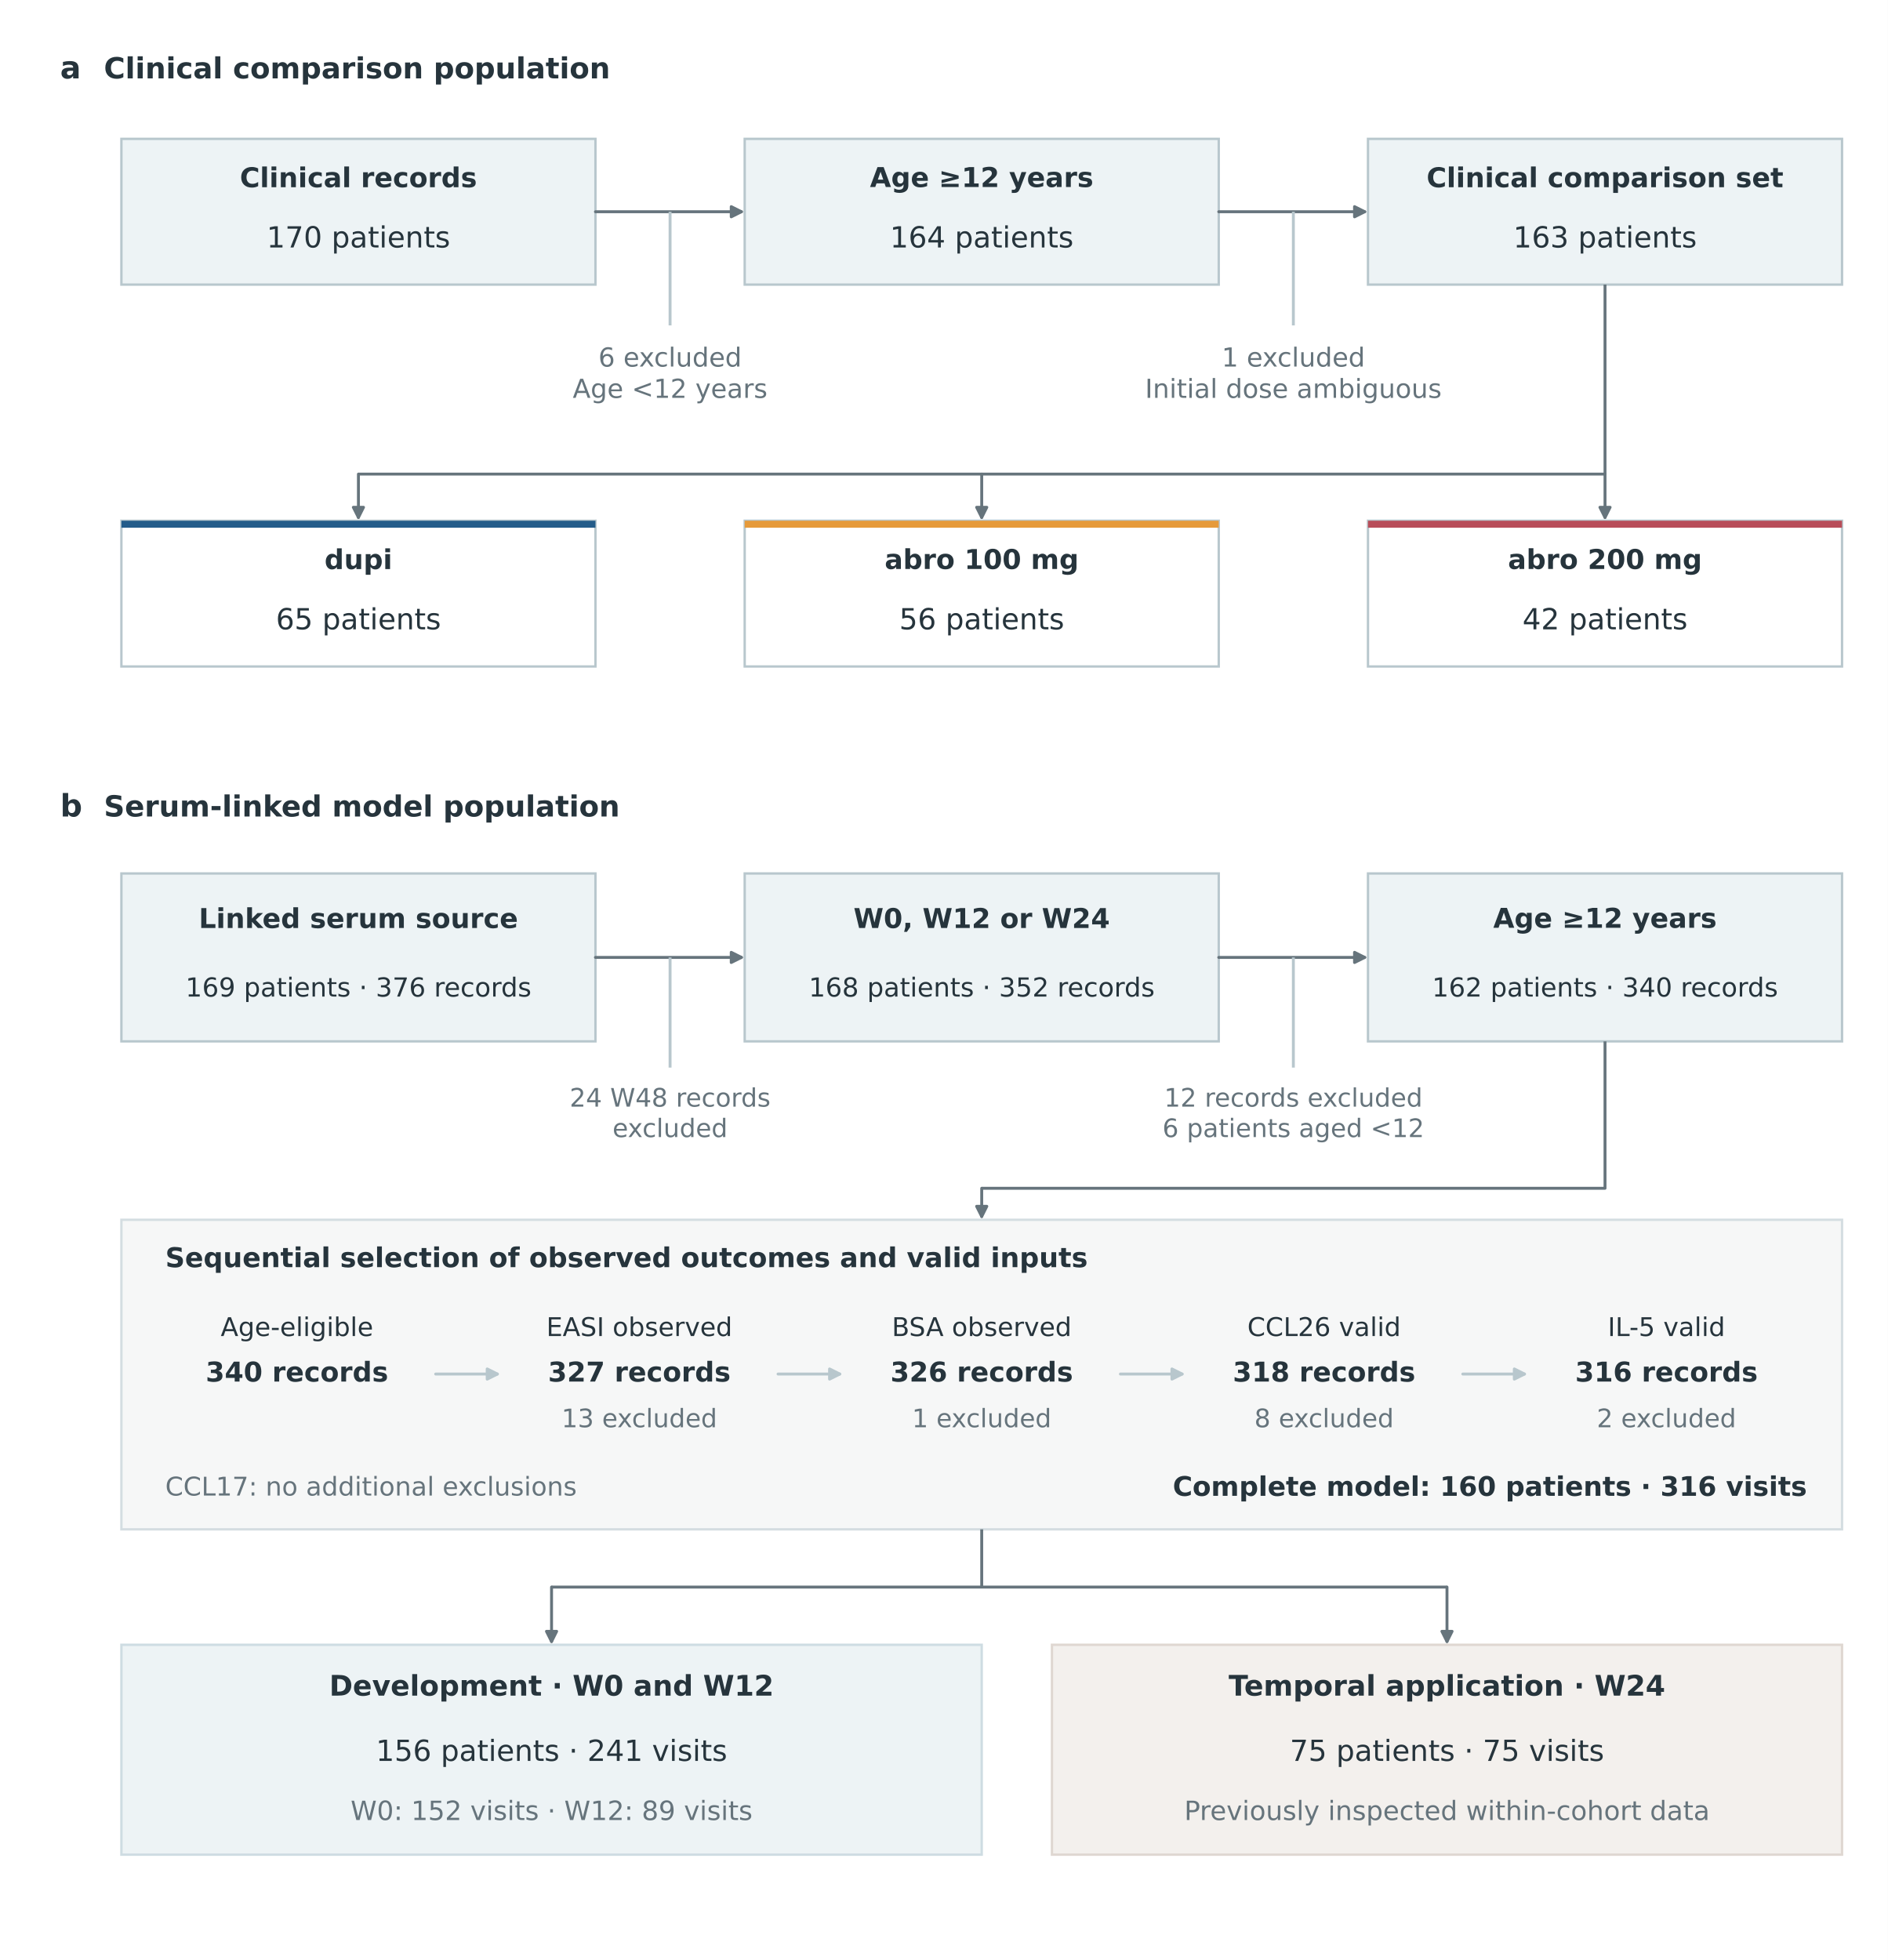
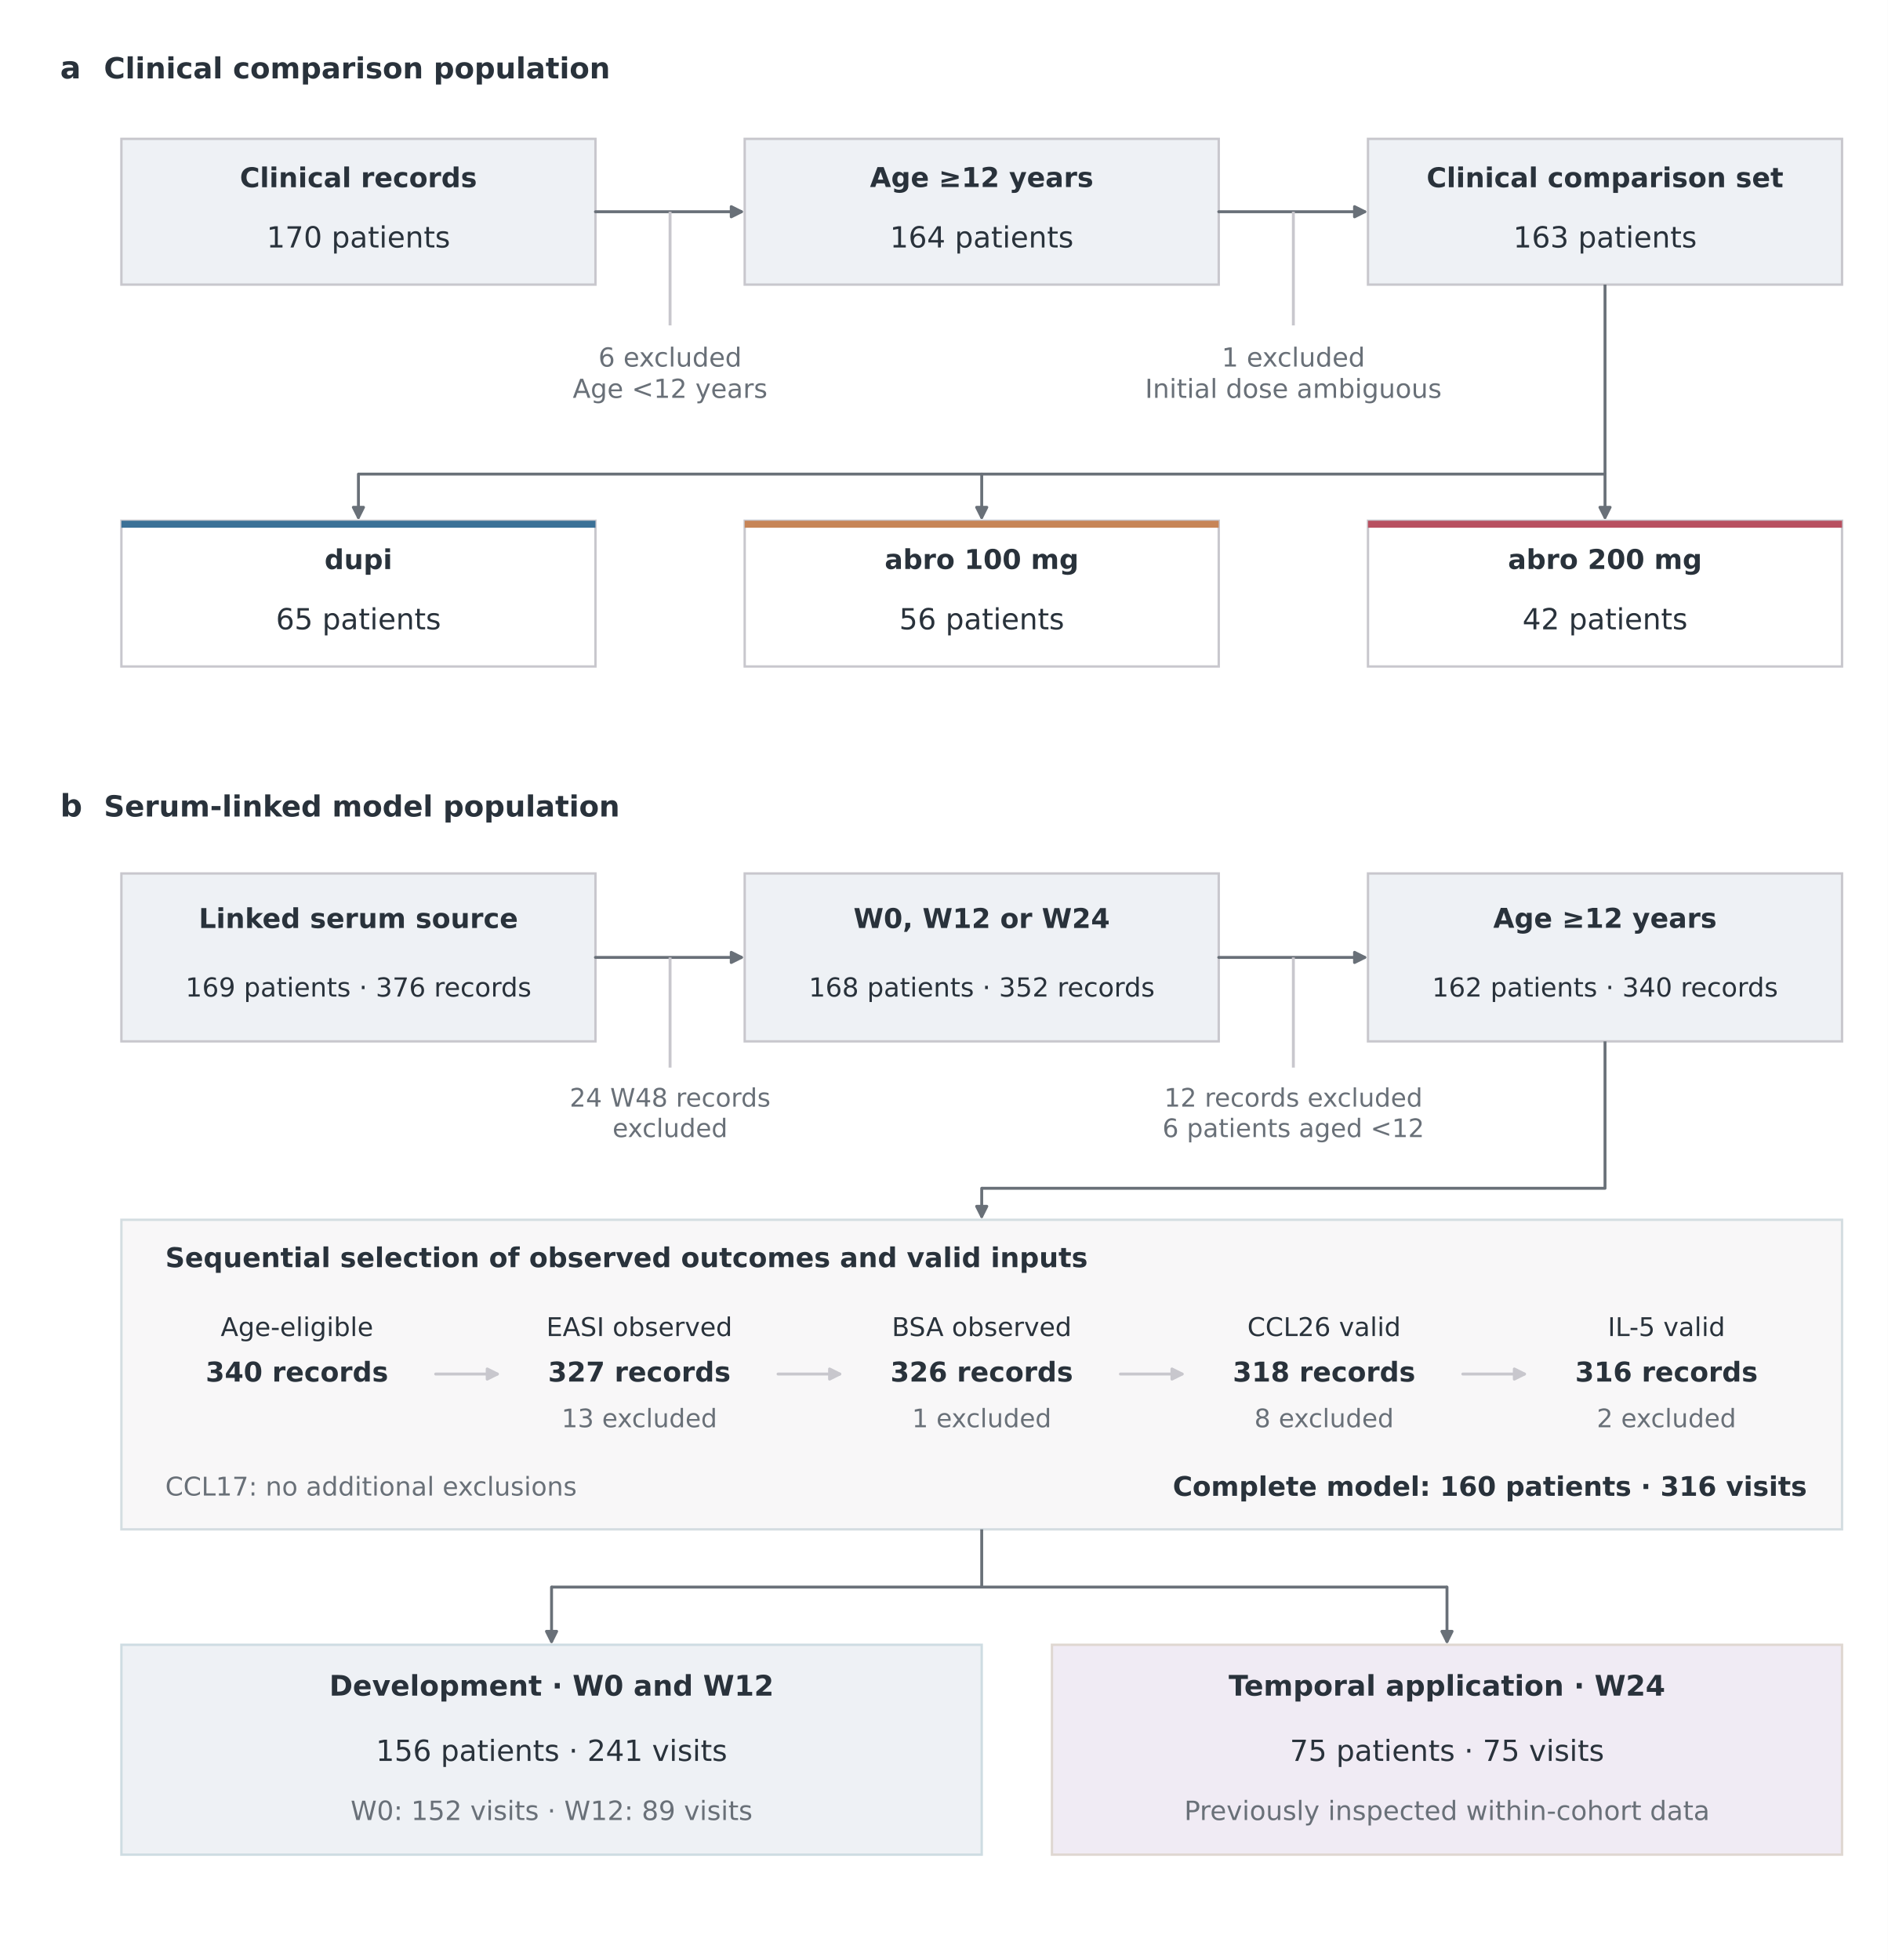
<svg xmlns="http://www.w3.org/2000/svg" width="518.74pt" height="538.583pt" viewBox="0 0 518.74 538.583" version="1.1">
  <defs>
    <style type="text/css">*{stroke-linejoin: round; stroke-linecap: butt}</style>
  </defs>
  <g id="figure_1">
    <g id="patch_1">
      <path d="M 0 538.583  L 518.74 538.583  L 518.74 0  L 0 0  z " style="fill: #ffffff" />
    </g>
    <g id="axes_1">
      <g id="patch_2">
-         <path d="M 33.355 78.208  L 163.611 78.208  L 163.611 38.157  L 33.355 38.157  z " clip-path="url(#p614aa645d4)" style="fill: #edf3f5; stroke: #b8c7cd; stroke-width: 0.65; stroke-linejoin: miter" />
+         <path d="M 33.355 78.208  L 163.611 78.208  L 163.611 38.157  L 33.355 38.157  z " clip-path="url(#pbf9551540f)" style="fill: #eef1f5; stroke: #c8c7cd; stroke-width: 0.65; stroke-linejoin: miter" />
      </g>
      <g id="patch_3">
-         <path d="M 204.617 78.208  L 334.873 78.208  L 334.873 38.157  L 204.617 38.157  z " clip-path="url(#p614aa645d4)" style="fill: #edf3f5; stroke: #b8c7cd; stroke-width: 0.65; stroke-linejoin: miter" />
+         <path d="M 204.617 78.208  L 334.873 78.208  L 334.873 38.157  L 204.617 38.157  z " clip-path="url(#pbf9551540f)" style="fill: #eef1f5; stroke: #c8c7cd; stroke-width: 0.65; stroke-linejoin: miter" />
      </g>
      <g id="patch_4">
-         <path d="M 375.879 78.208  L 506.135 78.208  L 506.135 38.157  L 375.879 38.157  z " clip-path="url(#p614aa645d4)" style="fill: #edf3f5; stroke: #b8c7cd; stroke-width: 0.65; stroke-linejoin: miter" />
+         <path d="M 375.879 78.208  L 506.135 78.208  L 506.135 38.157  L 375.879 38.157  z " clip-path="url(#pbf9551540f)" style="fill: #eef1f5; stroke: #c8c7cd; stroke-width: 0.65; stroke-linejoin: miter" />
      </g>
      <g id="patch_5">
-         <path d="M 33.355 183.142  L 163.611 183.142  L 163.611 143.091  L 33.355 143.091  z " clip-path="url(#p614aa645d4)" style="fill: #ffffff; stroke: #b8c7cd; stroke-width: 0.65; stroke-linejoin: miter" />
+         <path d="M 33.355 183.142  L 163.611 183.142  L 163.611 143.091  L 33.355 143.091  z " clip-path="url(#pbf9551540f)" style="fill: #ffffff; stroke: #c8c7cd; stroke-width: 0.65; stroke-linejoin: miter" />
      </g>
      <g id="patch_6">
-         <path d="M 204.617 183.142  L 334.873 183.142  L 334.873 143.091  L 204.617 143.091  z " clip-path="url(#p614aa645d4)" style="fill: #ffffff; stroke: #b8c7cd; stroke-width: 0.65; stroke-linejoin: miter" />
+         <path d="M 204.617 183.142  L 334.873 183.142  L 334.873 143.091  L 204.617 143.091  z " clip-path="url(#pbf9551540f)" style="fill: #ffffff; stroke: #c8c7cd; stroke-width: 0.65; stroke-linejoin: miter" />
      </g>
      <g id="patch_7">
-         <path d="M 375.879 183.142  L 506.135 183.142  L 506.135 143.091  L 375.879 143.091  z " clip-path="url(#p614aa645d4)" style="fill: #ffffff; stroke: #b8c7cd; stroke-width: 0.65; stroke-linejoin: miter" />
+         <path d="M 375.879 183.142  L 506.135 183.142  L 506.135 143.091  L 375.879 143.091  z " clip-path="url(#pbf9551540f)" style="fill: #ffffff; stroke: #c8c7cd; stroke-width: 0.65; stroke-linejoin: miter" />
      </g>
      <g id="patch_8">
-         <path d="M 163.611 58.183  Q 184.114 58.183 203.723 58.183  " clip-path="url(#p614aa645d4)" style="fill: none; stroke: #66747c; stroke-width: 0.8; stroke-linecap: round" />
-         <path d="M 200.923 56.783  L 203.723 58.183  L 200.923 59.583  z " clip-path="url(#p614aa645d4)" style="fill: #66747c; stroke: #66747c; stroke-width: 0.8; stroke-linecap: round" />
+         <path d="M 163.611 58.183  Q 184.114 58.183 203.723 58.183  " clip-path="url(#pbf9551540f)" style="fill: none; stroke: #697078; stroke-width: 0.8; stroke-linecap: round" />
+         <path d="M 200.923 56.783  L 203.723 58.183  L 200.923 59.583  z " clip-path="url(#pbf9551540f)" style="fill: #697078; stroke: #697078; stroke-width: 0.8; stroke-linecap: round" />
      </g>
      <g id="patch_9">
-         <path d="M 334.873 58.183  Q 355.376 58.183 374.985 58.183  " clip-path="url(#p614aa645d4)" style="fill: none; stroke: #66747c; stroke-width: 0.8; stroke-linecap: round" />
-         <path d="M 372.185 56.783  L 374.985 58.183  L 372.185 59.583  z " clip-path="url(#p614aa645d4)" style="fill: #66747c; stroke: #66747c; stroke-width: 0.8; stroke-linecap: round" />
+         <path d="M 334.873 58.183  Q 355.376 58.183 374.985 58.183  " clip-path="url(#pbf9551540f)" style="fill: none; stroke: #697078; stroke-width: 0.8; stroke-linecap: round" />
+         <path d="M 372.185 56.783  L 374.985 58.183  L 372.185 59.583  z " clip-path="url(#pbf9551540f)" style="fill: #697078; stroke: #697078; stroke-width: 0.8; stroke-linecap: round" />
      </g>
      <g id="line2d_1">
-         <path d="M 184.114 58.183  L 184.114 89.423  " clip-path="url(#p614aa645d4)" style="fill: none; stroke: #b8c7cd; stroke-width: 0.8" />
+         <path d="M 184.114 58.183  L 184.114 89.423  " clip-path="url(#pbf9551540f)" style="fill: none; stroke: #c8c7cd; stroke-width: 0.8" />
      </g>
      <g id="line2d_2">
-         <path d="M 355.376 58.183  L 355.376 89.423  " clip-path="url(#p614aa645d4)" style="fill: none; stroke: #b8c7cd; stroke-width: 0.8" />
+         <path d="M 355.376 58.183  L 355.376 89.423  " clip-path="url(#pbf9551540f)" style="fill: none; stroke: #c8c7cd; stroke-width: 0.8" />
      </g>
      <g id="line2d_3">
-         <path d="M 441.007 78.208  L 441.007 130.275  " clip-path="url(#p614aa645d4)" style="fill: none; stroke: #66747c; stroke-width: 0.8" />
+         <path d="M 441.007 78.208  L 441.007 130.275  " clip-path="url(#pbf9551540f)" style="fill: none; stroke: #697078; stroke-width: 0.8" />
      </g>
      <g id="line2d_4">
-         <path d="M 98.483 130.275  L 441.007 130.275  " clip-path="url(#p614aa645d4)" style="fill: none; stroke: #66747c; stroke-width: 0.8" />
+         <path d="M 98.483 130.275  L 441.007 130.275  " clip-path="url(#pbf9551540f)" style="fill: none; stroke: #697078; stroke-width: 0.8" />
      </g>
      <g id="patch_10">
-         <path d="M 98.483 130.275  Q 98.483 136.683 98.483 142.197  " clip-path="url(#p614aa645d4)" style="fill: none; stroke: #66747c; stroke-width: 0.8; stroke-linecap: round" />
-         <path d="M 99.883 139.397  L 98.483 142.197  L 97.083 139.397  z " clip-path="url(#p614aa645d4)" style="fill: #66747c; stroke: #66747c; stroke-width: 0.8; stroke-linecap: round" />
+         <path d="M 98.483 130.275  Q 98.483 136.683 98.483 142.197  " clip-path="url(#pbf9551540f)" style="fill: none; stroke: #697078; stroke-width: 0.8; stroke-linecap: round" />
+         <path d="M 99.883 139.397  L 98.483 142.197  L 97.083 139.397  z " clip-path="url(#pbf9551540f)" style="fill: #697078; stroke: #697078; stroke-width: 0.8; stroke-linecap: round" />
      </g>
      <g id="patch_11">
-         <path d="M 33.355 145.014  L 163.611 145.014  L 163.611 143.091  L 33.355 143.091  z " clip-path="url(#p614aa645d4)" style="fill: #245c8a" />
+         <path d="M 33.355 145.014  L 163.611 145.014  L 163.611 143.091  L 33.355 143.091  z " clip-path="url(#pbf9551540f)" style="fill: #3b7197" />
      </g>
      <g id="patch_12">
-         <path d="M 269.745 130.275  Q 269.745 136.683 269.745 142.197  " clip-path="url(#p614aa645d4)" style="fill: none; stroke: #66747c; stroke-width: 0.8; stroke-linecap: round" />
-         <path d="M 271.145 139.397  L 269.745 142.197  L 268.345 139.397  z " clip-path="url(#p614aa645d4)" style="fill: #66747c; stroke: #66747c; stroke-width: 0.8; stroke-linecap: round" />
+         <path d="M 269.745 130.275  Q 269.745 136.683 269.745 142.197  " clip-path="url(#pbf9551540f)" style="fill: none; stroke: #697078; stroke-width: 0.8; stroke-linecap: round" />
+         <path d="M 271.145 139.397  L 269.745 142.197  L 268.345 139.397  z " clip-path="url(#pbf9551540f)" style="fill: #697078; stroke: #697078; stroke-width: 0.8; stroke-linecap: round" />
      </g>
      <g id="patch_13">
-         <path d="M 204.617 145.014  L 334.873 145.014  L 334.873 143.091  L 204.617 143.091  z " clip-path="url(#p614aa645d4)" style="fill: #e69a3a" />
+         <path d="M 204.617 145.014  L 334.873 145.014  L 334.873 143.091  L 204.617 143.091  z " clip-path="url(#pbf9551540f)" style="fill: #c78557" />
      </g>
      <g id="patch_14">
-         <path d="M 441.007 130.275  Q 441.007 136.683 441.007 142.197  " clip-path="url(#p614aa645d4)" style="fill: none; stroke: #66747c; stroke-width: 0.8; stroke-linecap: round" />
-         <path d="M 442.407 139.397  L 441.007 142.197  L 439.607 139.397  z " clip-path="url(#p614aa645d4)" style="fill: #66747c; stroke: #66747c; stroke-width: 0.8; stroke-linecap: round" />
+         <path d="M 441.007 130.275  Q 441.007 136.683 441.007 142.197  " clip-path="url(#pbf9551540f)" style="fill: none; stroke: #697078; stroke-width: 0.8; stroke-linecap: round" />
+         <path d="M 442.407 139.397  L 441.007 142.197  L 439.607 139.397  z " clip-path="url(#pbf9551540f)" style="fill: #697078; stroke: #697078; stroke-width: 0.8; stroke-linecap: round" />
      </g>
      <g id="patch_15">
-         <path d="M 375.879 145.014  L 506.135 145.014  L 506.135 143.091  L 375.879 143.091  z " clip-path="url(#p614aa645d4)" style="fill: #b84d59" />
+         <path d="M 375.879 145.014  L 506.135 145.014  L 506.135 143.091  L 375.879 143.091  z " clip-path="url(#pbf9551540f)" style="fill: #b85060" />
      </g>
      <g id="text_1">
-         <text style="fill: #26343c; font: 700 8.5px 'DejaVu Sans'; text-anchor: start" x="16.531" y="21.545" transform="rotate(-0 16.53071 21.54488)">a</text>
+         <text style="fill: #29323b; font: 700 8.5px 'DejaVu Sans'; text-anchor: start" x="16.531" y="21.545" transform="rotate(-0 16.53071 21.54488)">a</text>
      </g>
      <g id="text_2">
-         <text style="fill: #26343c; font: 700 8px 'DejaVu Sans'; text-anchor: start" x="28.531" y="21.545" transform="rotate(-0 28.53071 21.54488)">Clinical comparison population</text>
+         <text style="fill: #29323b; font: 700 8px 'DejaVu Sans'; text-anchor: start" x="28.531" y="21.545" transform="rotate(-0 28.53071 21.54488)">Clinical comparison population</text>
      </g>
      <g id="text_3">
-         <text style="fill: #26343c; font: 700 7.5px 'DejaVu Sans'; text-anchor: middle" x="98.483" y="51.441" transform="rotate(-0 98.48282 51.44102)">Clinical records</text>
+         <text style="fill: #29323b; font: 700 7.5px 'DejaVu Sans'; text-anchor: middle" x="98.483" y="51.441" transform="rotate(-0 98.48282 51.44102)">Clinical records</text>
      </g>
      <g id="text_4">
-         <text style="fill: #26343c; font: 8px 'DejaVu Sans'; text-anchor: middle" x="98.483" y="68" transform="rotate(-0 98.48282 67.99996)">170 patients</text>
+         <text style="fill: #29323b; font: 8px 'DejaVu Sans'; text-anchor: middle" x="98.483" y="68" transform="rotate(-0 98.48282 67.99996)">170 patients</text>
      </g>
      <g id="text_5">
-         <text style="fill: #26343c; font: 700 7.5px 'DejaVu Sans'; text-anchor: middle" x="269.745" y="51.382" transform="rotate(-0 269.7449 51.38242)">Age ≥12 years</text>
+         <text style="fill: #29323b; font: 700 7.5px 'DejaVu Sans'; text-anchor: middle" x="269.745" y="51.382" transform="rotate(-0 269.7449 51.38242)">Age ≥12 years</text>
      </g>
      <g id="text_6">
-         <text style="fill: #26343c; font: 8px 'DejaVu Sans'; text-anchor: middle" x="269.745" y="68" transform="rotate(-0 269.7449 67.99996)">164 patients</text>
+         <text style="fill: #29323b; font: 8px 'DejaVu Sans'; text-anchor: middle" x="269.745" y="68" transform="rotate(-0 269.7449 67.99996)">164 patients</text>
      </g>
      <g id="text_7">
-         <text style="fill: #26343c; font: 700 7.5px 'DejaVu Sans'; text-anchor: middle" x="441.007" y="51.441" transform="rotate(-0 441.0069 51.44102)">Clinical comparison set</text>
+         <text style="fill: #29323b; font: 700 7.5px 'DejaVu Sans'; text-anchor: middle" x="441.007" y="51.441" transform="rotate(-0 441.0069 51.44102)">Clinical comparison set</text>
      </g>
      <g id="text_8">
-         <text style="fill: #26343c; font: 8px 'DejaVu Sans'; text-anchor: middle" x="441.007" y="68" transform="rotate(-0 441.0069 67.99996)">163 patients</text>
+         <text style="fill: #29323b; font: 8px 'DejaVu Sans'; text-anchor: middle" x="441.007" y="68" transform="rotate(-0 441.0069 67.99996)">163 patients</text>
      </g>
      <g id="text_9">
-         <text style="fill: #66747c; font: 7.2px 'DejaVu Sans'" transform="translate(164.4123 100.722)">6 excluded</text>
-         <text style="fill: #66747c; font: 7.2px 'DejaVu Sans'" transform="translate(157.3574 109.3315)">Age &lt;12 years</text>
+         <text style="fill: #697078; font: 7.2px 'DejaVu Sans'" transform="translate(164.4123 100.722)">6 excluded</text>
+         <text style="fill: #697078; font: 7.2px 'DejaVu Sans'" transform="translate(157.3574 109.3315)">Age &lt;12 years</text>
      </g>
      <g id="text_10">
-         <text style="fill: #66747c; font: 7.2px 'DejaVu Sans'" transform="translate(335.6744 100.722)">1 excluded</text>
-         <text style="fill: #66747c; font: 7.2px 'DejaVu Sans'" transform="translate(314.6228 109.3315)">Initial dose ambiguous</text>
+         <text style="fill: #697078; font: 7.2px 'DejaVu Sans'" transform="translate(335.6744 100.722)">1 excluded</text>
+         <text style="fill: #697078; font: 7.2px 'DejaVu Sans'" transform="translate(314.6228 109.3315)">Initial dose ambiguous</text>
      </g>
      <g id="text_11">
-         <text style="fill: #26343c; font: 700 7.5px 'DejaVu Sans'; text-anchor: middle" x="98.483" y="156.375" transform="rotate(-0 98.48282 156.375)">dupi</text>
+         <text style="fill: #29323b; font: 700 7.5px 'DejaVu Sans'; text-anchor: middle" x="98.483" y="156.375" transform="rotate(-0 98.48282 156.375)">dupi</text>
      </g>
      <g id="text_12">
-         <text style="fill: #26343c; font: 8px 'DejaVu Sans'; text-anchor: middle" x="98.483" y="172.934" transform="rotate(-0 98.48282 172.934)">65 patients</text>
+         <text style="fill: #29323b; font: 8px 'DejaVu Sans'; text-anchor: middle" x="98.483" y="172.934" transform="rotate(-0 98.48282 172.934)">65 patients</text>
      </g>
      <g id="text_13">
-         <text style="fill: #26343c; font: 700 7.5px 'DejaVu Sans'; text-anchor: middle" x="269.745" y="156.346" transform="rotate(-0 269.7449 156.3458)">abro 100 mg</text>
+         <text style="fill: #29323b; font: 700 7.5px 'DejaVu Sans'; text-anchor: middle" x="269.745" y="156.346" transform="rotate(-0 269.7449 156.3458)">abro 100 mg</text>
      </g>
      <g id="text_14">
-         <text style="fill: #26343c; font: 8px 'DejaVu Sans'; text-anchor: middle" x="269.745" y="172.934" transform="rotate(-0 269.7449 172.934)">56 patients</text>
+         <text style="fill: #29323b; font: 8px 'DejaVu Sans'; text-anchor: middle" x="269.745" y="172.934" transform="rotate(-0 269.7449 172.934)">56 patients</text>
      </g>
      <g id="text_15">
-         <text style="fill: #26343c; font: 700 7.5px 'DejaVu Sans'; text-anchor: middle" x="441.007" y="156.346" transform="rotate(-0 441.0069 156.3458)">abro 200 mg</text>
+         <text style="fill: #29323b; font: 700 7.5px 'DejaVu Sans'; text-anchor: middle" x="441.007" y="156.346" transform="rotate(-0 441.0069 156.3458)">abro 200 mg</text>
      </g>
      <g id="text_16">
-         <text style="fill: #26343c; font: 8px 'DejaVu Sans'; text-anchor: middle" x="441.007" y="172.934" transform="rotate(-0 441.0069 172.934)">42 patients</text>
+         <text style="fill: #29323b; font: 8px 'DejaVu Sans'; text-anchor: middle" x="441.007" y="172.934" transform="rotate(-0 441.0069 172.934)">42 patients</text>
      </g>
    </g>
    <g id="axes_2">
      <g id="patch_16">
-         <path d="M 33.355 286.154  L 163.611 286.154  L 163.611 240.015  L 33.355 240.015  z " clip-path="url(#p40de66ce70)" style="fill: #edf3f5; stroke: #b8c7cd; stroke-width: 0.65; stroke-linejoin: miter" />
+         <path d="M 33.355 286.154  L 163.611 286.154  L 163.611 240.015  L 33.355 240.015  z " clip-path="url(#p82a47282cf)" style="fill: #eef1f5; stroke: #c8c7cd; stroke-width: 0.65; stroke-linejoin: miter" />
      </g>
      <g id="patch_17">
-         <path d="M 204.617 286.154  L 334.873 286.154  L 334.873 240.015  L 204.617 240.015  z " clip-path="url(#p40de66ce70)" style="fill: #edf3f5; stroke: #b8c7cd; stroke-width: 0.65; stroke-linejoin: miter" />
+         <path d="M 204.617 286.154  L 334.873 286.154  L 334.873 240.015  L 204.617 240.015  z " clip-path="url(#p82a47282cf)" style="fill: #eef1f5; stroke: #c8c7cd; stroke-width: 0.65; stroke-linejoin: miter" />
      </g>
      <g id="patch_18">
-         <path d="M 375.879 286.154  L 506.135 286.154  L 506.135 240.015  L 375.879 240.015  z " clip-path="url(#p40de66ce70)" style="fill: #edf3f5; stroke: #b8c7cd; stroke-width: 0.65; stroke-linejoin: miter" />
+         <path d="M 375.879 286.154  L 506.135 286.154  L 506.135 240.015  L 375.879 240.015  z " clip-path="url(#p82a47282cf)" style="fill: #eef1f5; stroke: #c8c7cd; stroke-width: 0.65; stroke-linejoin: miter" />
      </g>
      <g id="patch_19">
-         <path d="M 33.355 420.245  L 506.135 420.245  L 506.135 335.177  L 33.355 335.177  z " clip-path="url(#p40de66ce70)" style="fill: #f6f7f7; stroke: #d4dde1; stroke-width: 0.65; stroke-linejoin: miter" />
+         <path d="M 33.355 420.245  L 506.135 420.245  L 506.135 335.177  L 33.355 335.177  z " clip-path="url(#p82a47282cf)" style="fill: #f8f7f8; stroke: #d4dde1; stroke-width: 0.65; stroke-linejoin: miter" />
      </g>
      <g id="patch_20">
-         <path d="M 33.355 509.639  L 269.745 509.639  L 269.745 451.966  L 33.355 451.966  z " clip-path="url(#p40de66ce70)" style="fill: #edf3f5; stroke: #cedce2; stroke-width: 0.65; stroke-linejoin: miter" />
+         <path d="M 33.355 509.639  L 269.745 509.639  L 269.745 451.966  L 33.355 451.966  z " clip-path="url(#p82a47282cf)" style="fill: #eef1f5; stroke: #cedce2; stroke-width: 0.65; stroke-linejoin: miter" />
      </g>
      <g id="patch_21">
-         <path d="M 289.042 509.639  L 506.135 509.639  L 506.135 451.966  L 289.042 451.966  z " clip-path="url(#p40de66ce70)" style="fill: #f3f0ed; stroke: #dfd7d1; stroke-width: 0.65; stroke-linejoin: miter" />
+         <path d="M 289.042 509.639  L 506.135 509.639  L 506.135 451.966  L 289.042 451.966  z " clip-path="url(#p82a47282cf)" style="fill: #f0ebf4; stroke: #dfd7d1; stroke-width: 0.65; stroke-linejoin: miter" />
      </g>
      <g id="patch_22">
-         <path d="M 163.611 263.084  Q 184.114 263.084 203.723 263.084  " clip-path="url(#p40de66ce70)" style="fill: none; stroke: #66747c; stroke-width: 0.8; stroke-linecap: round" />
-         <path d="M 200.923 261.684  L 203.723 263.084  L 200.923 264.484  z " clip-path="url(#p40de66ce70)" style="fill: #66747c; stroke: #66747c; stroke-width: 0.8; stroke-linecap: round" />
+         <path d="M 163.611 263.084  Q 184.114 263.084 203.723 263.084  " clip-path="url(#p82a47282cf)" style="fill: none; stroke: #697078; stroke-width: 0.8; stroke-linecap: round" />
+         <path d="M 200.923 261.684  L 203.723 263.084  L 200.923 264.484  z " clip-path="url(#p82a47282cf)" style="fill: #697078; stroke: #697078; stroke-width: 0.8; stroke-linecap: round" />
      </g>
      <g id="patch_23">
-         <path d="M 334.873 263.084  Q 355.376 263.084 374.985 263.084  " clip-path="url(#p40de66ce70)" style="fill: none; stroke: #66747c; stroke-width: 0.8; stroke-linecap: round" />
-         <path d="M 372.185 261.684  L 374.985 263.084  L 372.185 264.484  z " clip-path="url(#p40de66ce70)" style="fill: #66747c; stroke: #66747c; stroke-width: 0.8; stroke-linecap: round" />
+         <path d="M 334.873 263.084  Q 355.376 263.084 374.985 263.084  " clip-path="url(#p82a47282cf)" style="fill: none; stroke: #697078; stroke-width: 0.8; stroke-linecap: round" />
+         <path d="M 372.185 261.684  L 374.985 263.084  L 372.185 264.484  z " clip-path="url(#p82a47282cf)" style="fill: #697078; stroke: #697078; stroke-width: 0.8; stroke-linecap: round" />
      </g>
      <g id="line2d_5">
-         <path d="M 184.114 263.084  L 184.114 293.363  " clip-path="url(#p40de66ce70)" style="fill: none; stroke: #b8c7cd; stroke-width: 0.8" />
+         <path d="M 184.114 263.084  L 184.114 293.363  " clip-path="url(#p82a47282cf)" style="fill: none; stroke: #c8c7cd; stroke-width: 0.8" />
      </g>
      <g id="line2d_6">
-         <path d="M 355.376 263.084  L 355.376 293.363  " clip-path="url(#p40de66ce70)" style="fill: none; stroke: #b8c7cd; stroke-width: 0.8" />
+         <path d="M 355.376 263.084  L 355.376 293.363  " clip-path="url(#p82a47282cf)" style="fill: none; stroke: #c8c7cd; stroke-width: 0.8" />
      </g>
      <g id="line2d_7">
-         <path d="M 441.007 286.154  L 441.007 326.525  L 269.745 326.525  " clip-path="url(#p40de66ce70)" style="fill: none; stroke: #66747c; stroke-width: 0.8" />
+         <path d="M 441.007 286.154  L 441.007 326.525  L 269.745 326.525  " clip-path="url(#p82a47282cf)" style="fill: none; stroke: #697078; stroke-width: 0.8" />
      </g>
      <g id="patch_24">
-         <path d="M 269.745 326.525  Q 269.745 330.851 269.745 334.282  " clip-path="url(#p40de66ce70)" style="fill: none; stroke: #66747c; stroke-width: 0.8; stroke-linecap: round" />
-         <path d="M 271.145 331.482  L 269.745 334.282  L 268.345 331.482  z " clip-path="url(#p40de66ce70)" style="fill: #66747c; stroke: #66747c; stroke-width: 0.8; stroke-linecap: round" />
+         <path d="M 269.745 326.525  Q 269.745 330.851 269.745 334.282  " clip-path="url(#p82a47282cf)" style="fill: none; stroke: #697078; stroke-width: 0.8; stroke-linecap: round" />
+         <path d="M 271.145 331.482  L 269.745 334.282  L 268.345 331.482  z " clip-path="url(#p82a47282cf)" style="fill: #697078; stroke: #697078; stroke-width: 0.8; stroke-linecap: round" />
      </g>
      <g id="patch_25">
-         <path d="M 119.71 377.567  Q 128.635 377.567 136.665 377.567  " clip-path="url(#p40de66ce70)" style="fill: none; stroke: #b8c7cd; stroke-width: 0.8; stroke-linecap: round" />
-         <path d="M 133.865 376.167  L 136.665 377.567  L 133.865 378.967  z " clip-path="url(#p40de66ce70)" style="fill: #b8c7cd; stroke: #b8c7cd; stroke-width: 0.8; stroke-linecap: round" />
+         <path d="M 119.71 377.567  Q 128.635 377.567 136.665 377.567  " clip-path="url(#p82a47282cf)" style="fill: none; stroke: #c8c7cd; stroke-width: 0.8; stroke-linecap: round" />
+         <path d="M 133.865 376.167  L 136.665 377.567  L 133.865 378.967  z " clip-path="url(#p82a47282cf)" style="fill: #c8c7cd; stroke: #c8c7cd; stroke-width: 0.8; stroke-linecap: round" />
      </g>
      <g id="patch_26">
-         <path d="M 213.783 377.567  Q 222.708 377.567 230.739 377.567  " clip-path="url(#p40de66ce70)" style="fill: none; stroke: #b8c7cd; stroke-width: 0.8; stroke-linecap: round" />
-         <path d="M 227.939 376.167  L 230.739 377.567  L 227.939 378.967  z " clip-path="url(#p40de66ce70)" style="fill: #b8c7cd; stroke: #b8c7cd; stroke-width: 0.8; stroke-linecap: round" />
+         <path d="M 213.783 377.567  Q 222.708 377.567 230.739 377.567  " clip-path="url(#p82a47282cf)" style="fill: none; stroke: #c8c7cd; stroke-width: 0.8; stroke-linecap: round" />
+         <path d="M 227.939 376.167  L 230.739 377.567  L 227.939 378.967  z " clip-path="url(#p82a47282cf)" style="fill: #c8c7cd; stroke: #c8c7cd; stroke-width: 0.8; stroke-linecap: round" />
      </g>
      <g id="patch_27">
-         <path d="M 307.857 377.567  Q 316.782 377.567 324.812 377.567  " clip-path="url(#p40de66ce70)" style="fill: none; stroke: #b8c7cd; stroke-width: 0.8; stroke-linecap: round" />
-         <path d="M 322.012 376.167  L 324.812 377.567  L 322.012 378.967  z " clip-path="url(#p40de66ce70)" style="fill: #b8c7cd; stroke: #b8c7cd; stroke-width: 0.8; stroke-linecap: round" />
+         <path d="M 307.857 377.567  Q 316.782 377.567 324.812 377.567  " clip-path="url(#p82a47282cf)" style="fill: none; stroke: #c8c7cd; stroke-width: 0.8; stroke-linecap: round" />
+         <path d="M 322.012 376.167  L 324.812 377.567  L 322.012 378.967  z " clip-path="url(#p82a47282cf)" style="fill: #c8c7cd; stroke: #c8c7cd; stroke-width: 0.8; stroke-linecap: round" />
      </g>
      <g id="patch_28">
-         <path d="M 401.93 377.567  Q 410.855 377.567 418.886 377.567  " clip-path="url(#p40de66ce70)" style="fill: none; stroke: #b8c7cd; stroke-width: 0.8; stroke-linecap: round" />
-         <path d="M 416.086 376.167  L 418.886 377.567  L 416.086 378.967  z " clip-path="url(#p40de66ce70)" style="fill: #b8c7cd; stroke: #b8c7cd; stroke-width: 0.8; stroke-linecap: round" />
+         <path d="M 401.93 377.567  Q 410.855 377.567 418.886 377.567  " clip-path="url(#p82a47282cf)" style="fill: none; stroke: #c8c7cd; stroke-width: 0.8; stroke-linecap: round" />
+         <path d="M 416.086 376.167  L 418.886 377.567  L 416.086 378.967  z " clip-path="url(#p82a47282cf)" style="fill: #c8c7cd; stroke: #c8c7cd; stroke-width: 0.8; stroke-linecap: round" />
      </g>
      <g id="line2d_8">
-         <path d="M 269.745 420.245  L 269.745 436.105  " clip-path="url(#p40de66ce70)" style="fill: none; stroke: #66747c; stroke-width: 0.8" />
+         <path d="M 269.745 420.245  L 269.745 436.105  " clip-path="url(#p82a47282cf)" style="fill: none; stroke: #697078; stroke-width: 0.8" />
      </g>
      <g id="line2d_9">
-         <path d="M 151.55 436.105  L 397.588 436.105  " clip-path="url(#p40de66ce70)" style="fill: none; stroke: #66747c; stroke-width: 0.8" />
+         <path d="M 151.55 436.105  L 397.588 436.105  " clip-path="url(#p82a47282cf)" style="fill: none; stroke: #697078; stroke-width: 0.8" />
      </g>
      <g id="patch_29">
-         <path d="M 151.55 436.105  Q 151.55 444.036 151.55 451.071  " clip-path="url(#p40de66ce70)" style="fill: none; stroke: #66747c; stroke-width: 0.8; stroke-linecap: round" />
-         <path d="M 152.95 448.271  L 151.55 451.071  L 150.15 448.271  z " clip-path="url(#p40de66ce70)" style="fill: #66747c; stroke: #66747c; stroke-width: 0.8; stroke-linecap: round" />
+         <path d="M 151.55 436.105  Q 151.55 444.036 151.55 451.071  " clip-path="url(#p82a47282cf)" style="fill: none; stroke: #697078; stroke-width: 0.8; stroke-linecap: round" />
+         <path d="M 152.95 448.271  L 151.55 451.071  L 150.15 448.271  z " clip-path="url(#p82a47282cf)" style="fill: #697078; stroke: #697078; stroke-width: 0.8; stroke-linecap: round" />
      </g>
      <g id="patch_30">
-         <path d="M 397.588 436.105  Q 397.588 444.036 397.588 451.071  " clip-path="url(#p40de66ce70)" style="fill: none; stroke: #66747c; stroke-width: 0.8; stroke-linecap: round" />
-         <path d="M 398.988 448.271  L 397.588 451.071  L 396.188 448.271  z " clip-path="url(#p40de66ce70)" style="fill: #66747c; stroke: #66747c; stroke-width: 0.8; stroke-linecap: round" />
+         <path d="M 397.588 436.105  Q 397.588 444.036 397.588 451.071  " clip-path="url(#p82a47282cf)" style="fill: none; stroke: #697078; stroke-width: 0.8; stroke-linecap: round" />
+         <path d="M 398.988 448.271  L 397.588 451.071  L 396.188 448.271  z " clip-path="url(#p82a47282cf)" style="fill: #697078; stroke: #697078; stroke-width: 0.8; stroke-linecap: round" />
      </g>
      <g id="text_17">
-         <text style="fill: #26343c; font: 700 8.5px 'DejaVu Sans'; text-anchor: start" x="16.531" y="224.364" transform="rotate(-0 16.53071 224.3639)">b</text>
+         <text style="fill: #29323b; font: 700 8.5px 'DejaVu Sans'; text-anchor: start" x="16.531" y="224.364" transform="rotate(-0 16.53071 224.3639)">b</text>
      </g>
      <g id="text_18">
-         <text style="fill: #26343c; font: 700 8px 'DejaVu Sans'; text-anchor: start" x="28.531" y="224.364" transform="rotate(-0 28.53071 224.3639)">Serum-linked model population</text>
+         <text style="fill: #29323b; font: 700 8px 'DejaVu Sans'; text-anchor: start" x="28.531" y="224.364" transform="rotate(-0 28.53071 224.3639)">Serum-linked model population</text>
      </g>
      <g id="text_19">
-         <text style="fill: #26343c; font: 700 7.5px 'DejaVu Sans'; text-anchor: middle" x="98.483" y="255.003" transform="rotate(-0 98.48282 255.0034)">Linked serum source</text>
+         <text style="fill: #29323b; font: 700 7.5px 'DejaVu Sans'; text-anchor: middle" x="98.483" y="255.003" transform="rotate(-0 98.48282 255.0034)">Linked serum source</text>
      </g>
      <g id="text_20">
-         <text style="fill: #26343c; font: 7.2px 'DejaVu Sans'; text-anchor: middle" x="98.483" y="273.838" transform="rotate(-0 98.48282 273.8376)">169 patients · 376 records</text>
+         <text style="fill: #29323b; font: 7.2px 'DejaVu Sans'; text-anchor: middle" x="98.483" y="273.838" transform="rotate(-0 98.48282 273.8376)">169 patients · 376 records</text>
      </g>
      <g id="text_21">
-         <text style="fill: #26343c; font: 700 7.5px 'DejaVu Sans'; text-anchor: middle" x="269.745" y="255.003" transform="rotate(-0 269.7449 255.0034)">W0, W12 or W24</text>
+         <text style="fill: #29323b; font: 700 7.5px 'DejaVu Sans'; text-anchor: middle" x="269.745" y="255.003" transform="rotate(-0 269.7449 255.0034)">W0, W12 or W24</text>
      </g>
      <g id="text_22">
-         <text style="fill: #26343c; font: 7.2px 'DejaVu Sans'; text-anchor: middle" x="269.745" y="273.838" transform="rotate(-0 269.7449 273.8376)">168 patients · 352 records</text>
+         <text style="fill: #29323b; font: 7.2px 'DejaVu Sans'; text-anchor: middle" x="269.745" y="273.838" transform="rotate(-0 269.7449 273.8376)">168 patients · 352 records</text>
      </g>
      <g id="text_23">
-         <text style="fill: #26343c; font: 700 7.5px 'DejaVu Sans'; text-anchor: middle" x="441.007" y="254.945" transform="rotate(-0 441.0069 254.9448)">Age ≥12 years</text>
+         <text style="fill: #29323b; font: 700 7.5px 'DejaVu Sans'; text-anchor: middle" x="441.007" y="254.945" transform="rotate(-0 441.0069 254.9448)">Age ≥12 years</text>
      </g>
      <g id="text_24">
-         <text style="fill: #26343c; font: 7.2px 'DejaVu Sans'; text-anchor: middle" x="441.007" y="273.838" transform="rotate(-0 441.0069 273.8376)">162 patients · 340 records</text>
+         <text style="fill: #29323b; font: 7.2px 'DejaVu Sans'; text-anchor: middle" x="441.007" y="273.838" transform="rotate(-0 441.0069 273.8376)">162 patients · 340 records</text>
      </g>
      <g id="text_25">
-         <text style="fill: #66747c; font: 7px 'DejaVu Sans'" transform="translate(156.5185 304.0861)">24 W48 records</text>
-         <text style="fill: #66747c; font: 7px 'DejaVu Sans'" transform="translate(168.2988 312.4565)">excluded</text>
+         <text style="fill: #697078; font: 7px 'DejaVu Sans'" transform="translate(156.5185 304.0861)">24 W48 records</text>
+         <text style="fill: #697078; font: 7px 'DejaVu Sans'" transform="translate(168.2988 312.4565)">excluded</text>
      </g>
      <g id="text_26">
-         <text style="fill: #66747c; font: 7px 'DejaVu Sans'" transform="translate(319.8799 304.0861)">12 records excluded</text>
-         <text style="fill: #66747c; font: 7px 'DejaVu Sans'" transform="translate(319.4047 312.4565)">6 patients aged &lt;12</text>
+         <text style="fill: #697078; font: 7px 'DejaVu Sans'" transform="translate(319.8799 304.0861)">12 records excluded</text>
+         <text style="fill: #697078; font: 7px 'DejaVu Sans'" transform="translate(319.4047 312.4565)">6 patients aged &lt;12</text>
      </g>
      <g id="text_27">
-         <text style="fill: #26343c; font: 700 7.5px 'DejaVu Sans'; text-anchor: start" x="45.416" y="348.204" transform="rotate(-0 45.4157 348.2041)">Sequential selection of observed outcomes and valid inputs</text>
+         <text style="fill: #29323b; font: 700 7.5px 'DejaVu Sans'; text-anchor: start" x="45.416" y="348.204" transform="rotate(-0 45.4157 348.2041)">Sequential selection of observed outcomes and valid inputs</text>
      </g>
      <g id="text_28">
-         <text style="fill: #26343c; font: 7.1px 'DejaVu Sans'; text-anchor: middle" x="81.598" y="367.126" transform="rotate(-0 81.59783 367.126)">Age-eligible</text>
+         <text style="fill: #29323b; font: 7.1px 'DejaVu Sans'; text-anchor: middle" x="81.598" y="367.126" transform="rotate(-0 81.59783 367.126)">Age-eligible</text>
      </g>
      <g id="text_29">
-         <text style="fill: #26343c; font: 700 7.5px 'DejaVu Sans'; text-anchor: middle" x="81.598" y="379.636" transform="rotate(-0 81.59783 379.6362)">340 records</text>
+         <text style="fill: #29323b; font: 700 7.5px 'DejaVu Sans'; text-anchor: middle" x="81.598" y="379.636" transform="rotate(-0 81.59783 379.6362)">340 records</text>
      </g>
      <g id="text_30">
-         <text style="fill: #26343c; font: 7.1px 'DejaVu Sans'; text-anchor: middle" x="175.671" y="367.126" transform="rotate(-0 175.6714 367.126)">EASI observed</text>
+         <text style="fill: #29323b; font: 7.1px 'DejaVu Sans'; text-anchor: middle" x="175.671" y="367.126" transform="rotate(-0 175.6714 367.126)">EASI observed</text>
      </g>
      <g id="text_31">
-         <text style="fill: #26343c; font: 700 7.5px 'DejaVu Sans'; text-anchor: middle" x="175.671" y="379.636" transform="rotate(-0 175.6714 379.6362)">327 records</text>
+         <text style="fill: #29323b; font: 700 7.5px 'DejaVu Sans'; text-anchor: middle" x="175.671" y="379.636" transform="rotate(-0 175.6714 379.6362)">327 records</text>
      </g>
      <g id="text_32">
-         <text style="fill: #66747c; font: 7px 'DejaVu Sans'; text-anchor: middle" x="175.671" y="392.186" transform="rotate(-0 175.6714 392.1865)">13 excluded</text>
+         <text style="fill: #697078; font: 7px 'DejaVu Sans'; text-anchor: middle" x="175.671" y="392.186" transform="rotate(-0 175.6714 392.1865)">13 excluded</text>
      </g>
      <g id="text_33">
-         <text style="fill: #26343c; font: 7.1px 'DejaVu Sans'; text-anchor: middle" x="269.745" y="367.126" transform="rotate(-0 269.7449 367.126)">BSA observed</text>
+         <text style="fill: #29323b; font: 7.1px 'DejaVu Sans'; text-anchor: middle" x="269.745" y="367.126" transform="rotate(-0 269.7449 367.126)">BSA observed</text>
      </g>
      <g id="text_34">
-         <text style="fill: #26343c; font: 700 7.5px 'DejaVu Sans'; text-anchor: middle" x="269.745" y="379.636" transform="rotate(-0 269.7449 379.6362)">326 records</text>
+         <text style="fill: #29323b; font: 700 7.5px 'DejaVu Sans'; text-anchor: middle" x="269.745" y="379.636" transform="rotate(-0 269.7449 379.6362)">326 records</text>
      </g>
      <g id="text_35">
-         <text style="fill: #66747c; font: 7px 'DejaVu Sans'; text-anchor: middle" x="269.745" y="392.186" transform="rotate(-0 269.7449 392.1865)">1 excluded</text>
+         <text style="fill: #697078; font: 7px 'DejaVu Sans'; text-anchor: middle" x="269.745" y="392.186" transform="rotate(-0 269.7449 392.1865)">1 excluded</text>
      </g>
      <g id="text_36">
-         <text style="fill: #26343c; font: 7.1px 'DejaVu Sans'; text-anchor: middle" x="363.818" y="367.126" transform="rotate(-0 363.8184 367.126)">CCL26 valid</text>
+         <text style="fill: #29323b; font: 7.1px 'DejaVu Sans'; text-anchor: middle" x="363.818" y="367.126" transform="rotate(-0 363.8184 367.126)">CCL26 valid</text>
      </g>
      <g id="text_37">
-         <text style="fill: #26343c; font: 700 7.5px 'DejaVu Sans'; text-anchor: middle" x="363.818" y="379.636" transform="rotate(-0 363.8184 379.6362)">318 records</text>
+         <text style="fill: #29323b; font: 700 7.5px 'DejaVu Sans'; text-anchor: middle" x="363.818" y="379.636" transform="rotate(-0 363.8184 379.6362)">318 records</text>
      </g>
      <g id="text_38">
-         <text style="fill: #66747c; font: 7px 'DejaVu Sans'; text-anchor: middle" x="363.818" y="392.186" transform="rotate(-0 363.8184 392.1865)">8 excluded</text>
+         <text style="fill: #697078; font: 7px 'DejaVu Sans'; text-anchor: middle" x="363.818" y="392.186" transform="rotate(-0 363.8184 392.1865)">8 excluded</text>
      </g>
      <g id="text_39">
-         <text style="fill: #26343c; font: 7.1px 'DejaVu Sans'; text-anchor: middle" x="457.892" y="367.126" transform="rotate(-0 457.8919 367.126)">IL-5 valid</text>
+         <text style="fill: #29323b; font: 7.1px 'DejaVu Sans'; text-anchor: middle" x="457.892" y="367.126" transform="rotate(-0 457.8919 367.126)">IL-5 valid</text>
      </g>
      <g id="text_40">
-         <text style="fill: #26343c; font: 700 7.5px 'DejaVu Sans'; text-anchor: middle" x="457.892" y="379.636" transform="rotate(-0 457.8919 379.6362)">316 records</text>
+         <text style="fill: #29323b; font: 700 7.5px 'DejaVu Sans'; text-anchor: middle" x="457.892" y="379.636" transform="rotate(-0 457.8919 379.6362)">316 records</text>
      </g>
      <g id="text_41">
-         <text style="fill: #66747c; font: 7px 'DejaVu Sans'; text-anchor: middle" x="457.892" y="392.186" transform="rotate(-0 457.8919 392.1865)">2 excluded</text>
+         <text style="fill: #697078; font: 7px 'DejaVu Sans'; text-anchor: middle" x="457.892" y="392.186" transform="rotate(-0 457.8919 392.1865)">2 excluded</text>
      </g>
      <g id="text_42">
-         <text style="fill: #66747c; font: 7.1px 'DejaVu Sans'; text-anchor: start" x="45.416" y="410.958" transform="rotate(-0 45.4157 410.958)">CCL17: no additional exclusions</text>
+         <text style="fill: #697078; font: 7.1px 'DejaVu Sans'; text-anchor: start" x="45.416" y="410.958" transform="rotate(-0 45.4157 410.958)">CCL17: no additional exclusions</text>
      </g>
      <g id="text_43">
-         <text style="fill: #26343c; font: 700 7.4px 'DejaVu Sans'; text-anchor: end" x="496.486" y="411.041" transform="rotate(-0 496.4862 411.0408)">Complete model: 160 patients · 316 visits</text>
+         <text style="fill: #29323b; font: 700 7.4px 'DejaVu Sans'; text-anchor: end" x="496.486" y="411.041" transform="rotate(-0 496.4862 411.0408)">Complete model: 160 patients · 316 visits</text>
      </g>
      <g id="text_44">
-         <text style="fill: #26343c; font: 700 7.8px 'DejaVu Sans'; text-anchor: middle" x="151.55" y="465.941" transform="rotate(-0 151.5499 465.9411)">Development · W0 and W12</text>
+         <text style="fill: #29323b; font: 700 7.8px 'DejaVu Sans'; text-anchor: middle" x="151.55" y="465.941" transform="rotate(-0 151.5499 465.9411)">Development · W0 and W12</text>
      </g>
      <g id="text_45">
-         <text style="fill: #26343c; font: 8px 'DejaVu Sans'; text-anchor: middle" x="151.55" y="483.875" transform="rotate(-0 151.5499 483.8752)">156 patients · 241 visits</text>
+         <text style="fill: #29323b; font: 8px 'DejaVu Sans'; text-anchor: middle" x="151.55" y="483.875" transform="rotate(-0 151.5499 483.8752)">156 patients · 241 visits</text>
      </g>
      <g id="text_46">
-         <text style="fill: #66747c; font: 7.3px 'DejaVu Sans'; text-anchor: middle" x="151.55" y="500.119" transform="rotate(-0 151.5499 500.119)">W0: 152 visits · W12: 89 visits</text>
+         <text style="fill: #697078; font: 7.3px 'DejaVu Sans'; text-anchor: middle" x="151.55" y="500.119" transform="rotate(-0 151.5499 500.119)">W0: 152 visits · W12: 89 visits</text>
      </g>
      <g id="text_47">
-         <text style="fill: #26343c; font: 700 7.8px 'DejaVu Sans'; text-anchor: middle" x="397.588" y="465.941" transform="rotate(-0 397.5884 465.9411)">Temporal application · W24</text>
+         <text style="fill: #29323b; font: 700 7.8px 'DejaVu Sans'; text-anchor: middle" x="397.588" y="465.941" transform="rotate(-0 397.5884 465.9411)">Temporal application · W24</text>
      </g>
      <g id="text_48">
-         <text style="fill: #26343c; font: 8px 'DejaVu Sans'; text-anchor: middle" x="397.588" y="483.875" transform="rotate(-0 397.5884 483.8752)">75 patients · 75 visits</text>
+         <text style="fill: #29323b; font: 8px 'DejaVu Sans'; text-anchor: middle" x="397.588" y="483.875" transform="rotate(-0 397.5884 483.8752)">75 patients · 75 visits</text>
      </g>
      <g id="text_49">
-         <text style="fill: #66747c; font: 7.3px 'DejaVu Sans'; text-anchor: middle" x="397.588" y="500.119" transform="rotate(-0 397.5884 500.119)">Previously inspected within-cohort data</text>
+         <text style="fill: #697078; font: 7.3px 'DejaVu Sans'; text-anchor: middle" x="397.588" y="500.119" transform="rotate(-0 397.5884 500.119)">Previously inspected within-cohort data</text>
      </g>
    </g>
  </g>
  <defs>
-     <clipPath id="p614aa645d4">
+     <clipPath id="pbf9551540f">
      <rect x="28.531" y="28.545" width="482.428" height="160.205" />
    </clipPath>
-     <clipPath id="p40de66ce70">
+     <clipPath id="p82a47282cf">
      <rect x="28.531" y="231.364" width="482.428" height="288.368" />
    </clipPath>
  </defs>
</svg>
